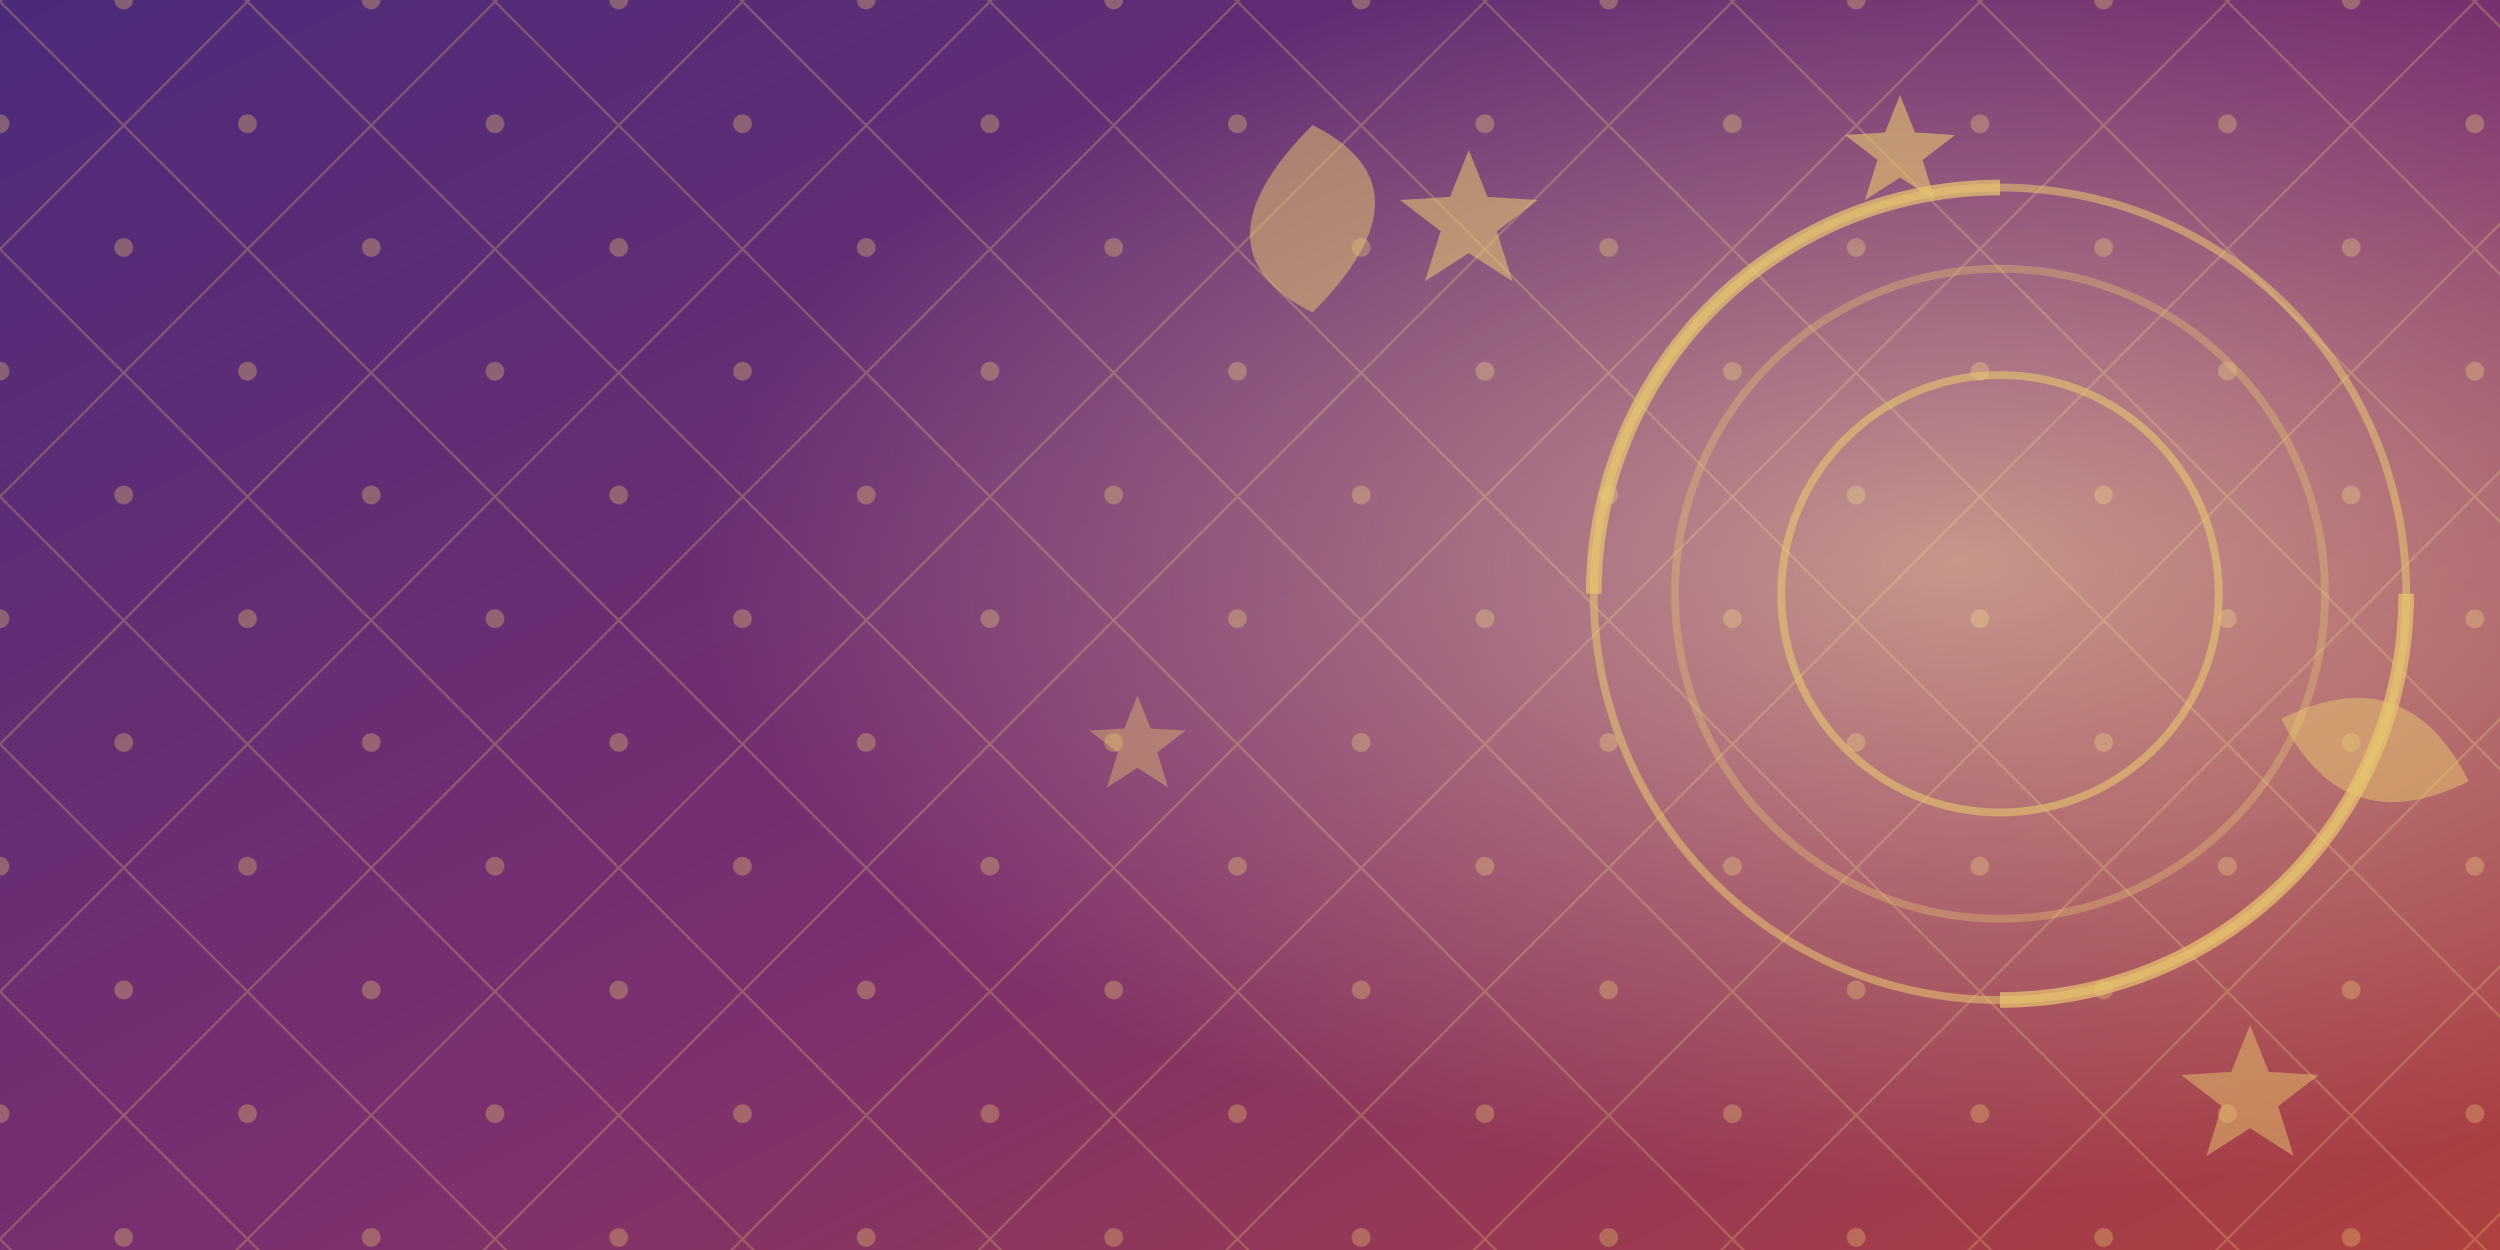
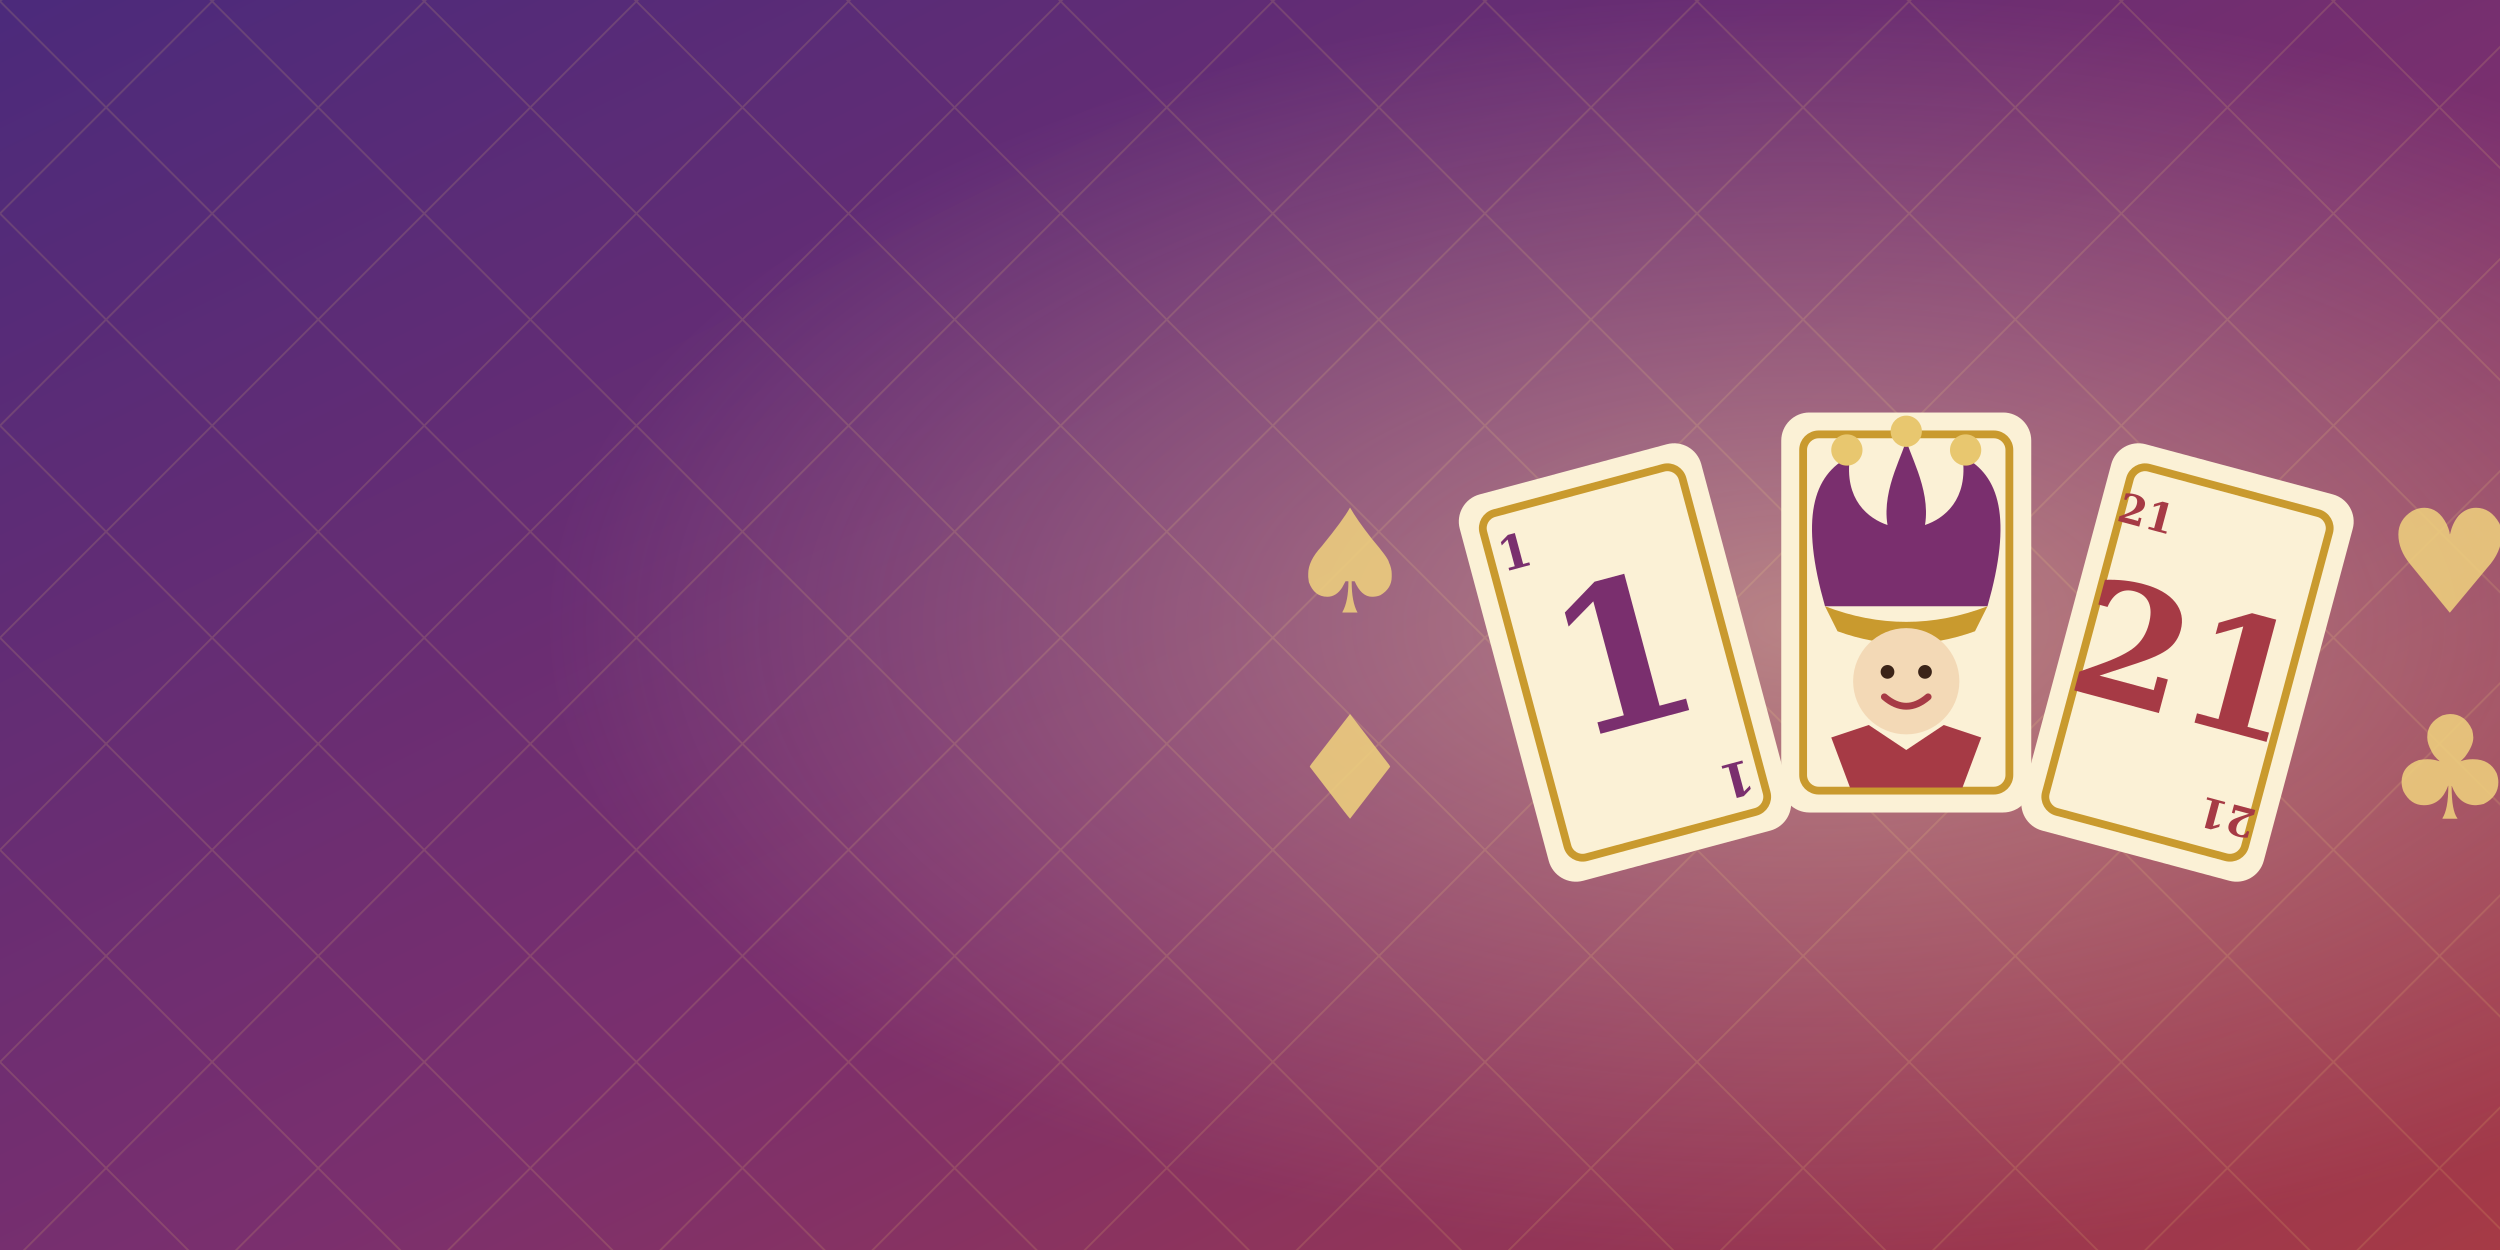
<svg xmlns="http://www.w3.org/2000/svg" viewBox="0 0 800 400" preserveAspectRatio="xMaxYMid slice">
  <defs>
    <linearGradient id="g" x1="0" y1="0" x2="1" y2="1">
      <stop offset="0" stop-color="#4b2a7b" />
      <stop offset=".55" stop-color="#7a2f6e" />
-       <stop offset="1" stop-color="#b0413e" />
+       <stop offset="1" stop-color="#a63a45" />
    </linearGradient>
-     <pattern id="lattice" width="56" height="56" patternUnits="userSpaceOnUse" patternTransform="rotate(45)">
-       <path d="M0 0H56M0 0V56" stroke="#e8c76f" stroke-opacity=".28" stroke-width="1.5" fill="none" />
-       <circle cx="28" cy="28" r="3" fill="#e8c76f" fill-opacity=".35" />
+     <pattern id="lattice" width="48" height="48" patternUnits="userSpaceOnUse" patternTransform="rotate(45)">
+       <path d="M0 0H48M0 0V48" stroke="#e8c76f" stroke-opacity=".16" stroke-width="1.2" fill="none" />
    </pattern>
-     <radialGradient id="glow" cx=".78" cy=".45" r=".5">
-       <stop offset="0" stop-color="#ffe9a8" stop-opacity=".55" />
+     <radialGradient id="glow" cx=".72" cy=".5" r=".5">
+       <stop offset="0" stop-color="#ffe9a8" stop-opacity=".45" />
      <stop offset="1" stop-color="#ffe9a8" stop-opacity="0" />
    </radialGradient>
-     <path id="star" d="M0-22 6-7 22-6 9 4 14 20 0 11-14 20-9 4-22-6-6-7Z" />
+     <g id="card">
+       <rect x="-40" y="-64" width="80" height="128" rx="9" fill="#fbf1d6" />
+       <rect x="-33" y="-57" width="66" height="114" rx="5" fill="none" stroke="#c99a2e" stroke-width="2.5" />
+     </g>
  </defs>
  <rect width="800" height="400" fill="url(#g)" />
  <rect width="800" height="400" fill="url(#lattice)" />
  <rect width="800" height="400" fill="url(#glow)" />
-   <g fill="none" stroke="#e8c76f" stroke-opacity=".55" stroke-width="2.5">
-     <circle cx="640" cy="190" r="130" />
-     <circle cx="640" cy="190" r="104" stroke-opacity=".35" />
-     <circle cx="640" cy="190" r="70" stroke-opacity=".6" />
-     <path d="M510 190A130 130 0 0 1 640 60M770 190A130 130 0 0 1 640 320" stroke-width="5" stroke-opacity=".7" />
+   <g fill="#f0d27e" fill-opacity=".85" font-family="Georgia, 'DejaVu Serif', serif" font-size="46" text-anchor="middle">
+     <text x="432" y="196">♠</text>
+     <text x="432" y="262">♦</text>
+     <text x="784" y="196">♥</text>
+     <text x="784" y="262">♣</text>
  </g>
-   <g fill="#e8c76f">
-     <use href="#star" x="640" y="190" transform="translate(0 0) scale(1.9)" transform-origin="640 190" fill-opacity=".85" />
-     <use href="#star" x="470" y="70" fill-opacity=".55" />
-     <use href="#star" x="760" y="60" fill-opacity=".6" transform="scale(.8)" transform-origin="760 60" />
-     <use href="#star" x="720" y="350" fill-opacity=".5" />
-     <use href="#star" x="520" y="340" fill-opacity=".4" transform="scale(.7)" transform-origin="520 340" />
-   </g>
-   <g fill="#e8c76f" fill-opacity=".5">
-     <path d="M420 40q40 20 0 60q-40-20 0-60Z" />
-     <path d="M790 250q-40 20-60-20q40-20 60 20Z" />
+   <g font-family="Georgia, 'DejaVu Serif', serif" font-weight="700" text-anchor="middle">
+     <g transform="translate(520 212) rotate(-15)">
+       <use href="#card" />
+       <text y="20" font-size="64" fill="#7a2f6e">1</text>
+       <text x="-25" y="-38" font-size="15" fill="#7a2f6e">1</text>
+       <text x="25" y="50" font-size="15" fill="#7a2f6e" transform="rotate(180 25 45)">1</text>
+     </g>
+     <g transform="translate(700 212) rotate(15)">
+       <use href="#card" />
+       <text y="18" font-size="52" fill="#a63a45">21</text>
+       <text x="-25" y="-38" font-size="13" fill="#a63a45">21</text>
+       <text x="25" y="50" font-size="13" fill="#a63a45" transform="rotate(180 25 45)">21</text>
+     </g>
+     <g transform="translate(610 196)">
+       <use href="#card" />
+       <path d="M-26 -2C-34 -30-30 -44-18 -50-20 -36-12 -30-6 -28-8 -40 0 -52 0 -56 0 -52 8 -40 6 -28 12 -30 20 -36 18 -50 30 -44 34 -30 26 -2Z" fill="#7a2f6e" />
+       <path d="M-26 -2Q0 8 26 -2L22 6Q0 14-22 6Z" fill="#c99a2e" />
+       <circle cx="-19" cy="-52" r="5" fill="#e8c76f" />
+       <circle cx="0" cy="-58" r="5" fill="#e8c76f" />
+       <circle cx="19" cy="-52" r="5" fill="#e8c76f" />
+       <circle cx="0" cy="22" r="17" fill="#f3d9b6" />
+       <circle cx="-6" cy="19" r="2.2" fill="#3b2418" />
+       <circle cx="6" cy="19" r="2.2" fill="#3b2418" />
+       <path d="M-7 27Q0 33 7 27" fill="none" stroke="#a63a45" stroke-width="2.2" stroke-linecap="round" />
+       <path d="M-24 40L-12 36 0 44 12 36 24 40 18 56H-18Z" fill="#a63a45" />
+     </g>
  </g>
</svg>
